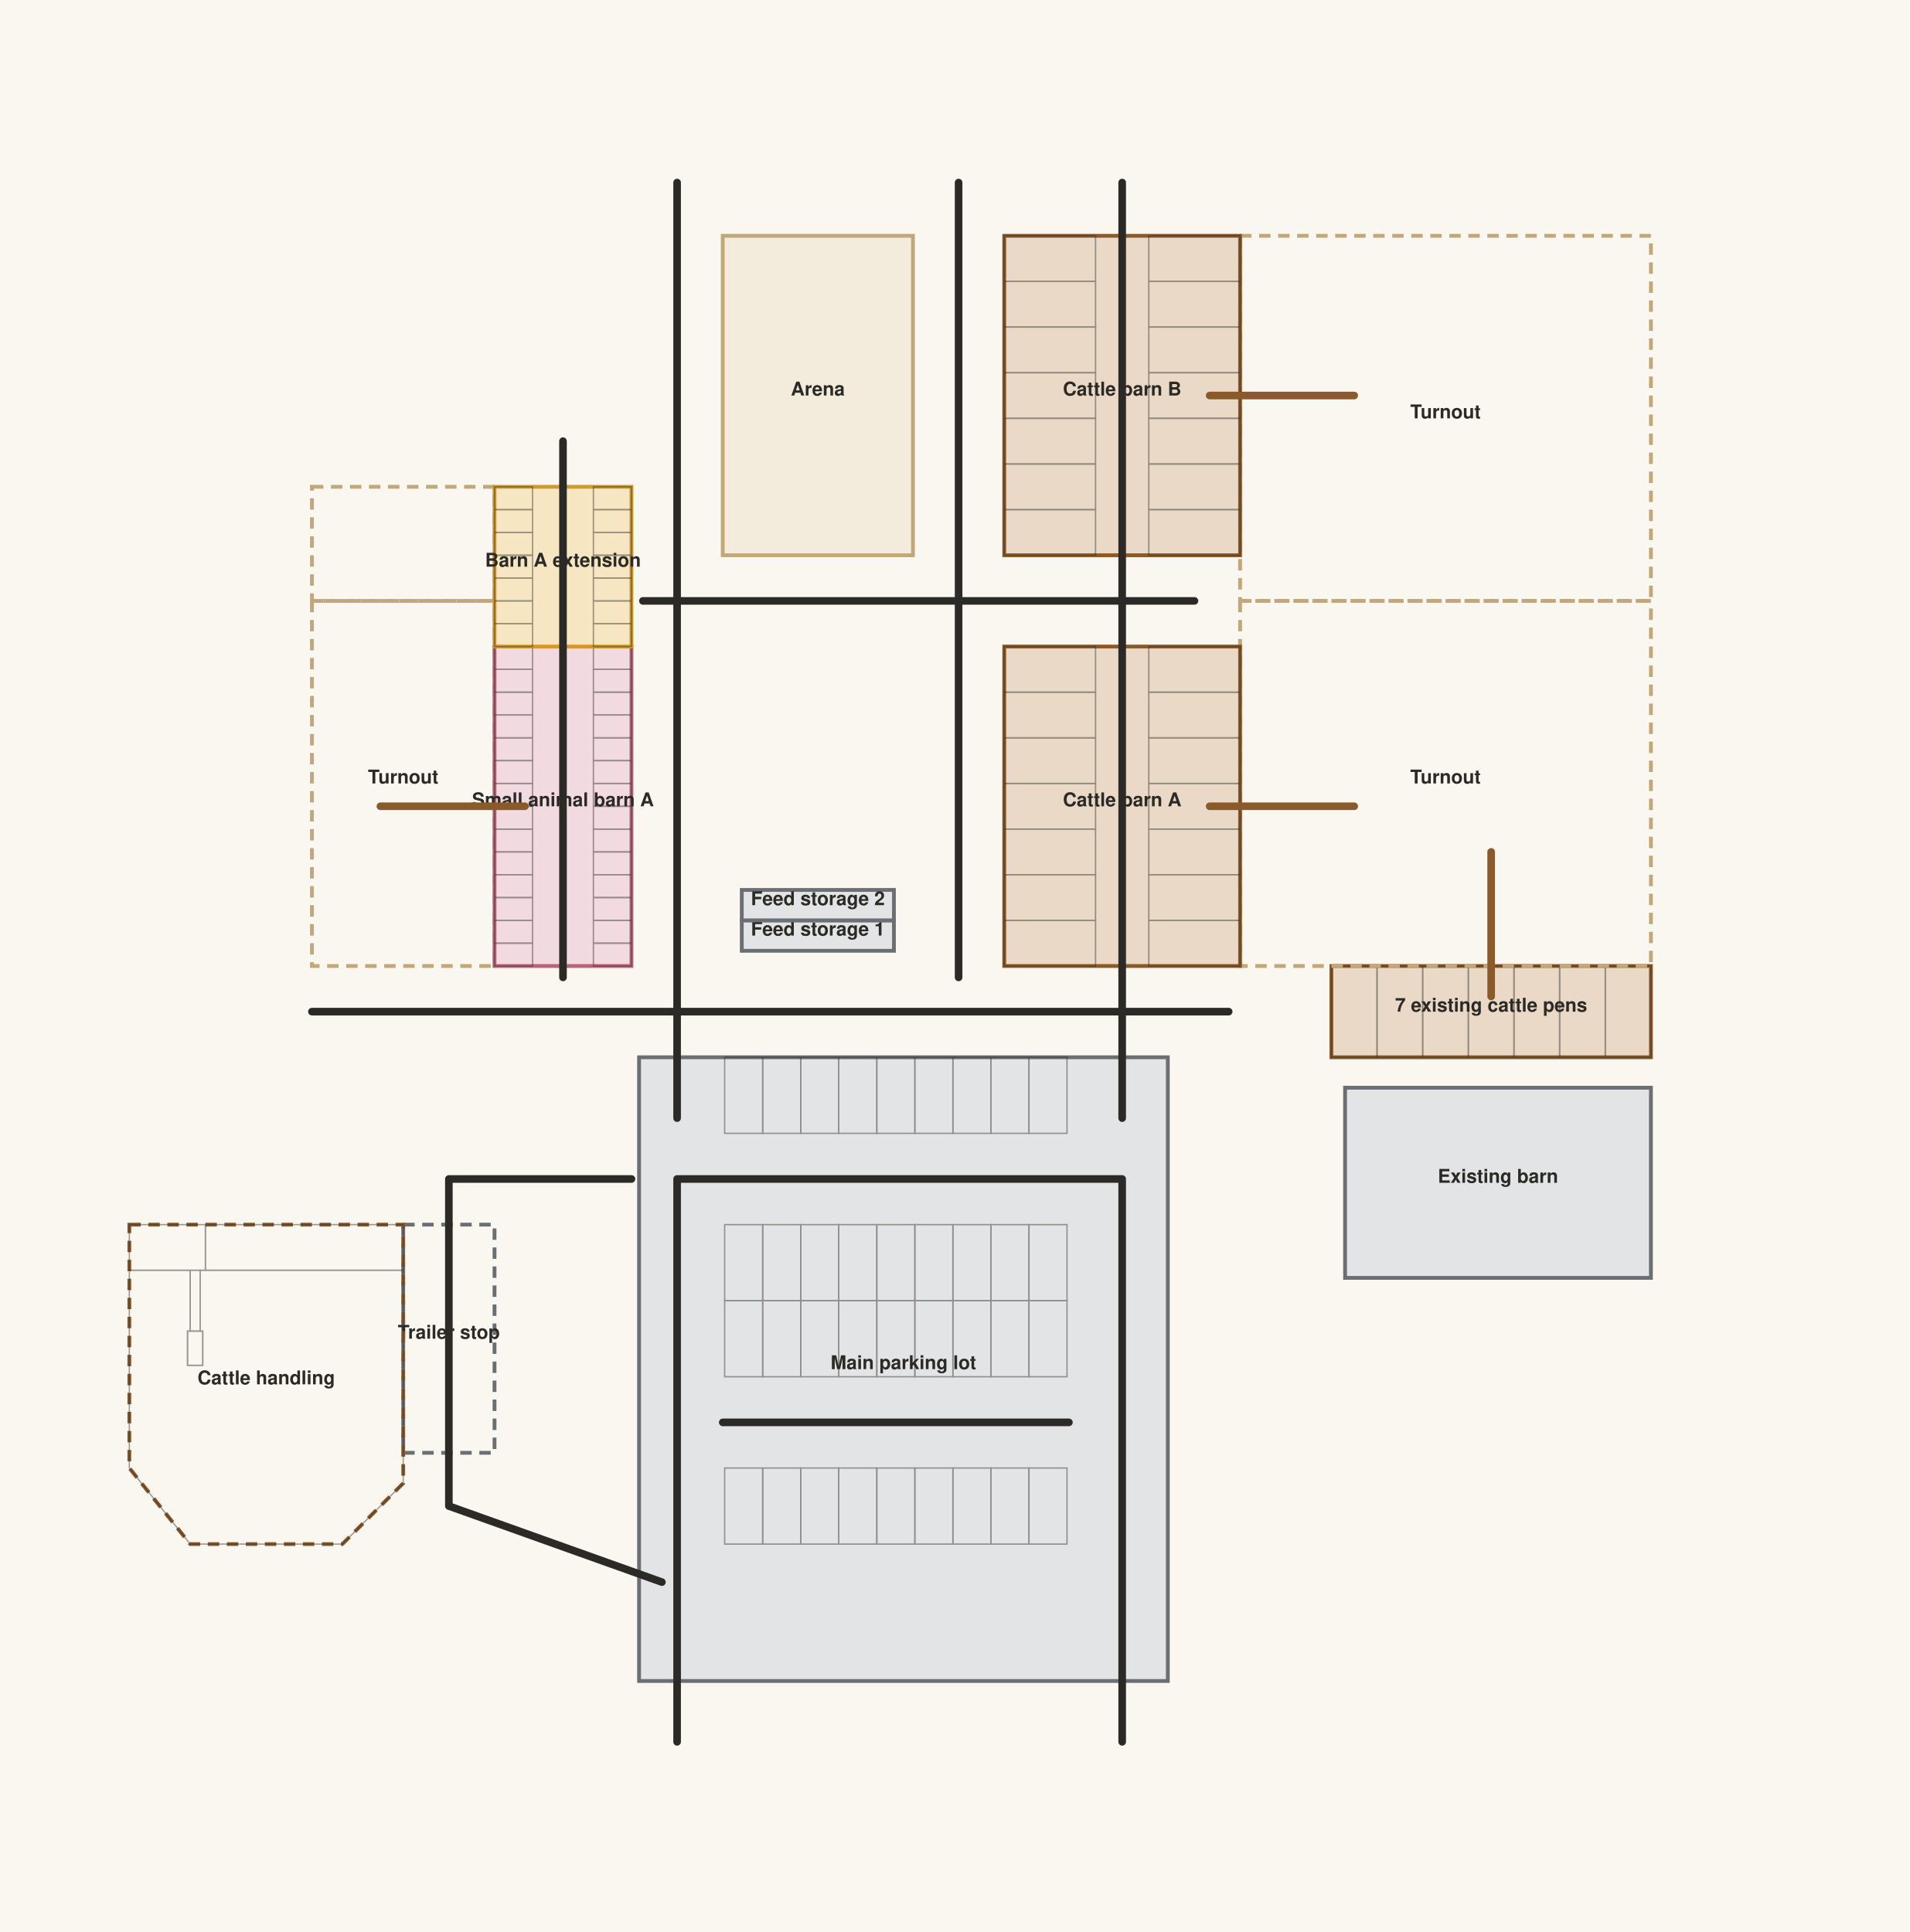
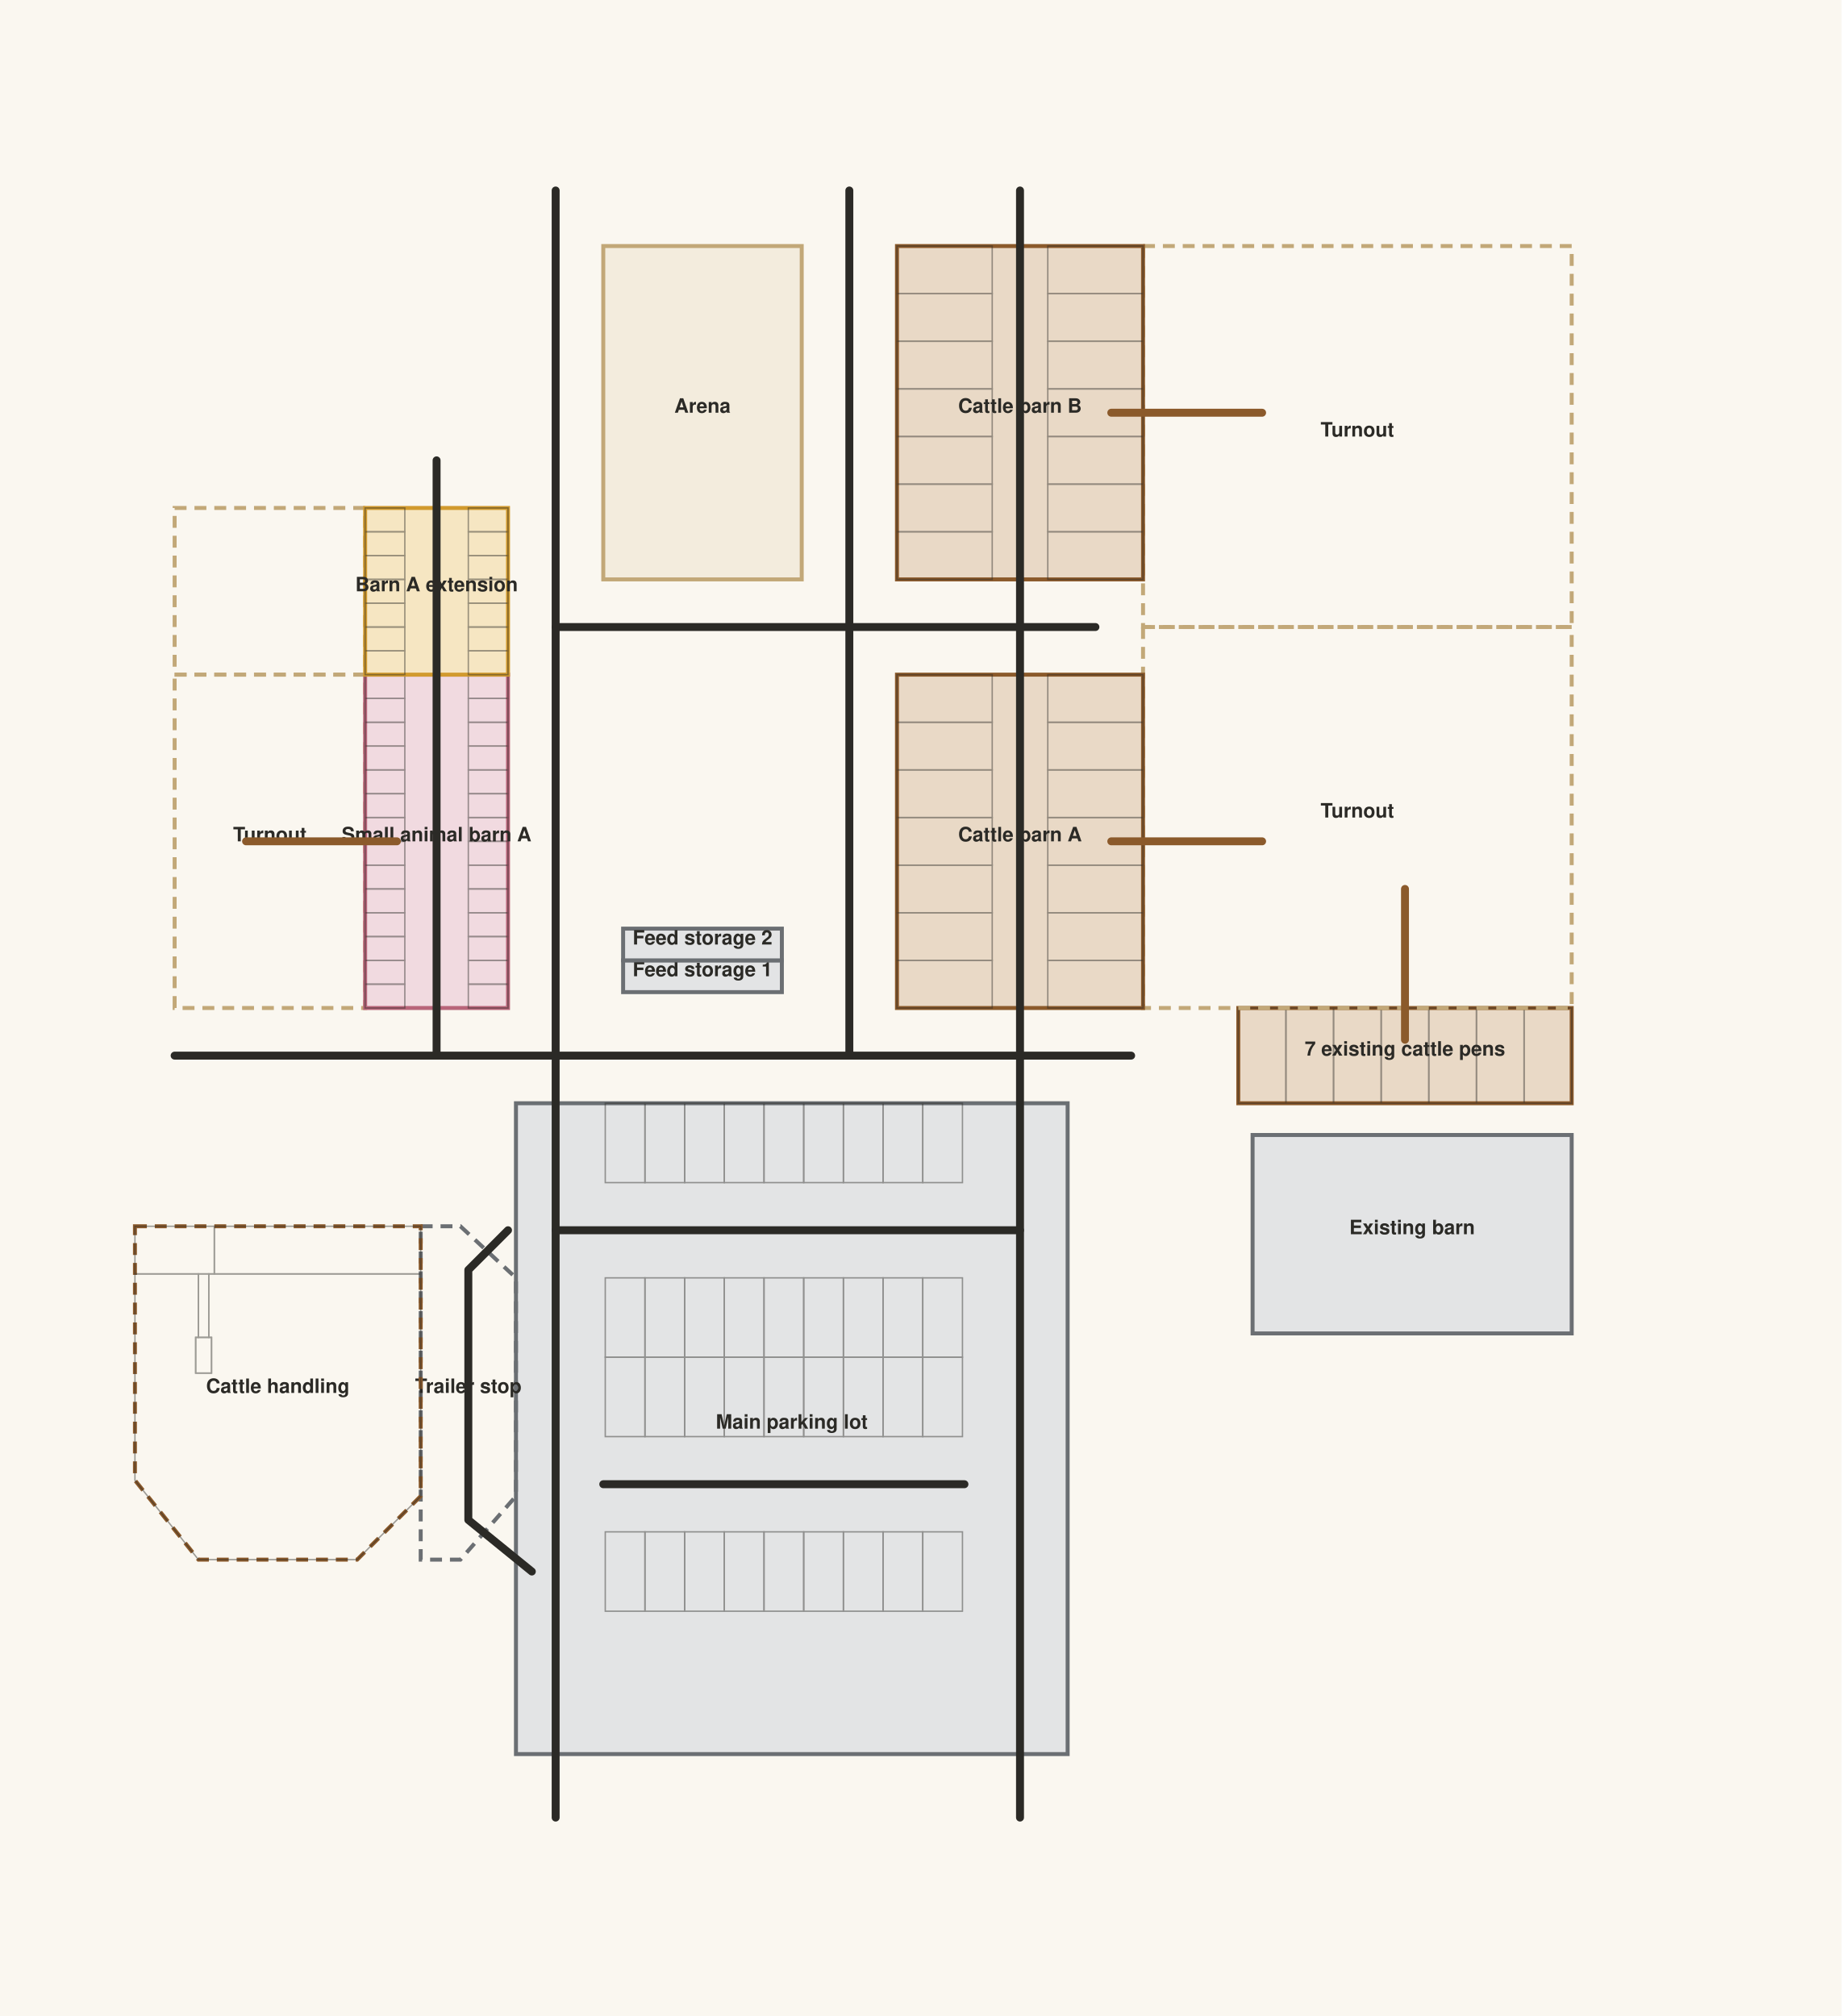
- <svg xmlns="http://www.w3.org/2000/svg" viewBox="-154 -38 502 508" font-family="Avenir Next,Helvetica,Arial,sans-serif">
-   <rect x="-154" y="-38" width="502" height="508" fill="#FAF7F0" />
+ <svg xmlns="http://www.w3.org/2000/svg" viewBox="-116.0 -38 464.0 508" font-family="Avenir Next,Helvetica,Arial,sans-serif">
+   <rect x="-116.0" y="-38" width="464.0" height="508" fill="#FAF7F0" />
  <g id="level-1">
    <g id="existing-barn">
      <rect x="199.6" y="248" width="80.4" height="50" fill="#E3E4E5" stroke="#6B6F73" stroke-width="1" />
      <text x="239.8" y="273.0" text-anchor="middle" font-size="5" font-weight="700" fill="#2B2A26">Existing barn</text>
    </g>
    <g id="existing-pens">
      <rect x="196" y="216" width="84" height="24" fill="#E9D9C6" stroke="#8B5A2B" stroke-width="1" />
      <g fill="none" stroke="#2B2A26" stroke-width=".35" opacity=".45">
        <rect x="196" y="216" width="12" height="24" />
        <rect x="208" y="216" width="12" height="24" />
        <rect x="220" y="216" width="12" height="24" />
        <rect x="232" y="216" width="12" height="24" />
        <rect x="244" y="216" width="12" height="24" />
        <rect x="256" y="216" width="12" height="24" />
        <rect x="268" y="216" width="12" height="24" />
      </g>
      <text x="238.0" y="228.0" text-anchor="middle" font-size="5" font-weight="700" fill="#2B2A26">7 existing cattle pens</text>
    </g>
    <g id="parking">
      <polygon points="14.0,240 153.0,240 153.0,404 14.0,404" fill="#E3E4E5" stroke="#6B6F73" stroke-width="1" />
      <g fill="none" stroke="#2B2A26" stroke-width=".35" opacity=".45">
        <rect x="36.5" y="240" width="10" height="20" />
        <rect x="46.5" y="240" width="10" height="20" />
        <rect x="56.5" y="240" width="10" height="20" />
        <rect x="66.5" y="240" width="10" height="20" />
        <rect x="76.5" y="240" width="10" height="20" />
        <rect x="86.5" y="240" width="10" height="20" />
        <rect x="96.5" y="240" width="10" height="20" />
        <rect x="106.5" y="240" width="10" height="20" />
        <rect x="116.5" y="240" width="10" height="20" />
        <rect x="36.5" y="284" width="10" height="20" />
        <rect x="46.5" y="284" width="10" height="20" />
        <rect x="56.5" y="284" width="10" height="20" />
        <rect x="66.5" y="284" width="10" height="20" />
        <rect x="76.5" y="284" width="10" height="20" />
        <rect x="86.5" y="284" width="10" height="20" />
        <rect x="96.5" y="284" width="10" height="20" />
        <rect x="106.5" y="284" width="10" height="20" />
        <rect x="116.5" y="284" width="10" height="20" />
        <rect x="36.5" y="304" width="10" height="20" />
        <rect x="46.5" y="304" width="10" height="20" />
        <rect x="56.5" y="304" width="10" height="20" />
        <rect x="66.5" y="304" width="10" height="20" />
        <rect x="76.5" y="304" width="10" height="20" />
        <rect x="86.5" y="304" width="10" height="20" />
        <rect x="96.5" y="304" width="10" height="20" />
        <rect x="106.5" y="304" width="10" height="20" />
        <rect x="116.5" y="304" width="10" height="20" />
        <rect x="36.5" y="348" width="10" height="20" />
        <rect x="46.5" y="348" width="10" height="20" />
        <rect x="56.5" y="348" width="10" height="20" />
        <rect x="66.5" y="348" width="10" height="20" />
        <rect x="76.5" y="348" width="10" height="20" />
        <rect x="86.5" y="348" width="10" height="20" />
        <rect x="96.5" y="348" width="10" height="20" />
        <rect x="106.5" y="348" width="10" height="20" />
        <rect x="116.5" y="348" width="10" height="20" />
      </g>
      <text x="83.5" y="322.0" text-anchor="middle" font-size="5" font-weight="700" fill="#2B2A26">Main parking lot</text>
    </g>
    <g id="trailer-stop">
-       <rect x="-48" y="284" width="24" height="60" fill="none" stroke="#6B6F73" stroke-width="1" stroke-dasharray="3 2" />
-       <text x="-36.0" y="314.0" text-anchor="middle" font-size="5" font-weight="700" fill="#2B2A26">Trailer stop</text>
+       <polygon points="-10.0,271 0.0,271 14.0,284 14.0,339 0.0,355 -10.0,355" fill="none" stroke="#6B6F73" stroke-width="1" stroke-dasharray="3 2" />
+       <text x="2.0" y="313.0" text-anchor="middle" font-size="5" font-weight="700" fill="#2B2A26">Trailer stop</text>
    </g>
    <g id="handling">
-       <polygon points="-120,284 -48,284 -48,352 -64,368 -104,368 -120,348" fill="none" stroke="#8B5A2B" stroke-width="1" stroke-dasharray="3 2" />
-       <g fill="none" stroke="#2B2A26" stroke-width=".35" opacity=".45">
-         <polygon points="-120,296 -104,296 -104,312 -104.7,312 -104.7,321 -100.7,321 -100.7,312 -101.4,312 -101.4,296 -48,296 -48,352 -64,368 -104,368 -120,348" />
-         <rect x="-100" y="284" width="52" height="12" />
-         <rect x="-120" y="284" width="20" height="12" />
-         <rect x="-104" y="296" width="2.6" height="16" />
-         <rect x="-104.7" y="312" width="4" height="9" />
-       </g>
-       <text x="-84.0" y="326.0" text-anchor="middle" font-size="5" font-weight="700" fill="#2B2A26">Cattle handling</text>
+       <polygon points="-82.0,271 -10.0,271 -10.0,339 -26.0,355 -66.0,355 -82.0,335" fill="none" stroke="#8B5A2B" stroke-width="1" stroke-dasharray="3 2" />
+       <g fill="none" stroke="#2B2A26" stroke-width=".35" opacity=".45">
+         <polygon points="-82.0,283 -66.0,283 -66.0,299 -66.7,299 -66.7,308 -62.7,308 -62.7,299 -63.4,299 -63.4,283 -10.0,283 -10.0,339 -26.0,355 -66.0,355 -82.0,335" />
+         <rect x="-62.0" y="271" width="52" height="12" />
+         <rect x="-82.0" y="271" width="20" height="12" />
+         <rect x="-66.0" y="283" width="2.6" height="16" />
+         <rect x="-66.7" y="299" width="4" height="9" />
+       </g>
+       <text x="-46.0" y="313.0" text-anchor="middle" font-size="5" font-weight="700" fill="#2B2A26">Cattle handling</text>
    </g>
  </g>
  <g id="level-2">
    <g id="turnout-cattle-a">
      <rect x="172" y="120.0" width="108" height="96.0" fill="none" stroke="#C2A878" stroke-width="1" stroke-dasharray="3 2" />
      <text x="226.0" y="168.0" text-anchor="middle" font-size="5" font-weight="700" fill="#2B2A26">Turnout</text>
    </g>
    <g id="turnout-small-a">
-       <rect x="-72" y="120.0" width="48" height="96.0" fill="none" stroke="#C2A878" stroke-width="1" stroke-dasharray="3 2" />
-       <text x="-48.0" y="168.0" text-anchor="middle" font-size="5" font-weight="700" fill="#2B2A26">Turnout</text>
+       <rect x="-72" y="132" width="48" height="84" fill="none" stroke="#C2A878" stroke-width="1" stroke-dasharray="3 2" />
+       <text x="-48.0" y="174.0" text-anchor="middle" font-size="5" font-weight="700" fill="#2B2A26">Turnout</text>
    </g>
    <g id="cattle-a">
      <rect x="110" y="132" width="62" height="84" fill="#E9D9C6" stroke="#8B5A2B" stroke-width="1" />
      <g fill="none" stroke="#2B2A26" stroke-width=".35" opacity=".45">
        <rect x="110" y="132" width="24" height="12" />
        <rect x="110" y="144" width="24" height="12" />
        <rect x="110" y="156" width="24" height="12" />
        <rect x="110" y="168" width="24" height="12" />
        <rect x="110" y="180" width="24" height="12" />
        <rect x="110" y="192" width="24" height="12" />
        <rect x="110" y="204" width="24" height="12" />
        <rect x="148" y="132" width="24" height="12" />
        <rect x="148" y="144" width="24" height="12" />
        <rect x="148" y="156" width="24" height="12" />
        <rect x="148" y="168" width="24" height="12" />
        <rect x="148" y="180" width="24" height="12" />
        <rect x="148" y="192" width="24" height="12" />
        <rect x="148" y="204" width="24" height="12" />
      </g>
      <text x="141.0" y="174.0" text-anchor="middle" font-size="5" font-weight="700" fill="#2B2A26">Cattle barn A</text>
    </g>
    <g id="small-a">
      <rect x="-24" y="132" width="36" height="84" fill="#F1DAE0" stroke="#B8657A" stroke-width="1" />
      <g fill="none" stroke="#2B2A26" stroke-width=".35" opacity=".45">
        <rect x="-24" y="132" width="10" height="6" />
        <rect x="-24" y="138" width="10" height="6" />
        <rect x="-24" y="144" width="10" height="6" />
        <rect x="-24" y="150" width="10" height="6" />
        <rect x="-24" y="156" width="10" height="6" />
        <rect x="-24" y="162" width="10" height="6" />
        <rect x="-24" y="168" width="10" height="6" />
        <rect x="-24" y="174" width="10" height="6" />
        <rect x="-24" y="180" width="10" height="6" />
        <rect x="-24" y="186" width="10" height="6" />
        <rect x="-24" y="192" width="10" height="6" />
        <rect x="-24" y="198" width="10" height="6" />
        <rect x="-24" y="204" width="10" height="6" />
        <rect x="-24" y="210" width="10" height="6" />
        <rect x="2" y="132" width="10" height="6" />
        <rect x="2" y="138" width="10" height="6" />
        <rect x="2" y="144" width="10" height="6" />
        <rect x="2" y="150" width="10" height="6" />
        <rect x="2" y="156" width="10" height="6" />
        <rect x="2" y="162" width="10" height="6" />
        <rect x="2" y="168" width="10" height="6" />
        <rect x="2" y="174" width="10" height="6" />
        <rect x="2" y="180" width="10" height="6" />
        <rect x="2" y="186" width="10" height="6" />
        <rect x="2" y="192" width="10" height="6" />
        <rect x="2" y="198" width="10" height="6" />
        <rect x="2" y="204" width="10" height="6" />
        <rect x="2" y="210" width="10" height="6" />
      </g>
      <text x="-6.0" y="174.0" text-anchor="middle" font-size="5" font-weight="700" fill="#2B2A26">Small animal barn A</text>
    </g>
    <g id="feed-1">
      <rect x="41" y="204" width="40" height="8" fill="#E3E4E5" stroke="#6B6F73" stroke-width="1" />
      <text x="61.0" y="208.0" text-anchor="middle" font-size="5" font-weight="700" fill="#2B2A26">Feed storage 1</text>
    </g>
  </g>
  <g id="level-3">
    <g id="turnout-small-b">
-       <rect x="-72" y="90" width="48" height="30.0" fill="none" stroke="#C2A878" stroke-width="1" stroke-dasharray="3 2" />
-       <text x="-48.0" y="105.0" text-anchor="middle" font-size="5" font-weight="700" fill="#2B2A26" />
+       <rect x="-72" y="90" width="48" height="42" fill="none" stroke="#C2A878" stroke-width="1" stroke-dasharray="3 2" />
+       <text x="-48.0" y="111.0" text-anchor="middle" font-size="5" font-weight="700" fill="#2B2A26" />
    </g>
    <g id="turnout-cattle-b">
      <rect x="172" y="24" width="108" height="96.0" fill="none" stroke="#C2A878" stroke-width="1" stroke-dasharray="3 2" />
      <text x="226.0" y="72.0" text-anchor="middle" font-size="5" font-weight="700" fill="#2B2A26">Turnout</text>
    </g>
    <g id="cattle-b">
      <rect x="110" y="24" width="62" height="84" fill="#E9D9C6" stroke="#8B5A2B" stroke-width="1" />
      <g fill="none" stroke="#2B2A26" stroke-width=".35" opacity=".45">
        <rect x="110" y="24" width="24" height="12" />
        <rect x="110" y="36" width="24" height="12" />
        <rect x="110" y="48" width="24" height="12" />
        <rect x="110" y="60" width="24" height="12" />
        <rect x="110" y="72" width="24" height="12" />
        <rect x="110" y="84" width="24" height="12" />
        <rect x="110" y="96" width="24" height="12" />
        <rect x="148" y="24" width="24" height="12" />
        <rect x="148" y="36" width="24" height="12" />
        <rect x="148" y="48" width="24" height="12" />
        <rect x="148" y="60" width="24" height="12" />
        <rect x="148" y="72" width="24" height="12" />
        <rect x="148" y="84" width="24" height="12" />
        <rect x="148" y="96" width="24" height="12" />
      </g>
      <text x="141.0" y="66.0" text-anchor="middle" font-size="5" font-weight="700" fill="#2B2A26">Cattle barn B</text>
    </g>
    <g id="small-b">
      <rect x="-24" y="90" width="36" height="42" fill="#F6E6C2" stroke="#D19A2E" stroke-width="1" />
      <g fill="none" stroke="#2B2A26" stroke-width=".35" opacity=".45">
        <rect x="-24" y="90" width="10" height="6" />
        <rect x="-24" y="96" width="10" height="6" />
        <rect x="-24" y="102" width="10" height="6" />
        <rect x="-24" y="108" width="10" height="6" />
        <rect x="-24" y="114" width="10" height="6" />
        <rect x="-24" y="120" width="10" height="6" />
        <rect x="-24" y="126" width="10" height="6" />
        <rect x="2" y="90" width="10" height="6" />
        <rect x="2" y="96" width="10" height="6" />
        <rect x="2" y="102" width="10" height="6" />
        <rect x="2" y="108" width="10" height="6" />
        <rect x="2" y="114" width="10" height="6" />
        <rect x="2" y="120" width="10" height="6" />
        <rect x="2" y="126" width="10" height="6" />
      </g>
      <text x="-6.0" y="111.0" text-anchor="middle" font-size="5" font-weight="700" fill="#2B2A26">Barn A extension</text>
    </g>
    <g id="arena">
      <rect x="36" y="24" width="50" height="84" fill="#F3ECDD" stroke="#C2A878" stroke-width="1" />
      <text x="61.0" y="66.0" text-anchor="middle" font-size="5" font-weight="700" fill="#2B2A26">Arena</text>
    </g>
    <g id="feed-2">
      <rect x="41" y="196" width="40" height="8" fill="#E3E4E5" stroke="#6B6F73" stroke-width="1" />
      <text x="61.0" y="200.0" text-anchor="middle" font-size="5" font-weight="700" fill="#2B2A26">Feed storage 2</text>
    </g>
  </g>
  <g id="drives" />
  <g id="circulation">
-     <polyline id="lane-west" points="24.0,10 24.0,256" fill="none" stroke="#2B2A26" stroke-width="2" stroke-linecap="round" stroke-linejoin="round" />
-     <polyline id="lane-east" points="98.0,10 98.0,219" fill="none" stroke="#2B2A26" stroke-width="2" stroke-linecap="round" stroke-linejoin="round" />
+     <polyline id="lane-west" points="24.0,10 24.0,272" fill="none" stroke="#2B2A26" stroke-width="2" stroke-linecap="round" stroke-linejoin="round" />
+     <polyline id="lane-east" points="98.0,10 98.0,228.0" fill="none" stroke="#2B2A26" stroke-width="2" stroke-linecap="round" stroke-linejoin="round" />
    <polyline id="drive-cross" points="-72,228.0 169,228.0" fill="none" stroke="#2B2A26" stroke-width="2" stroke-linecap="round" stroke-linejoin="round" />
-     <polyline id="lane-mid" points="15,120.0 160,120.0" fill="none" stroke="#2B2A26" stroke-width="2" stroke-linecap="round" stroke-linejoin="round" />
-     <polyline id="aisle-cattle" points="141.0,10 141.0,256" fill="none" stroke="#2B2A26" stroke-width="2" stroke-linecap="round" stroke-linejoin="round" />
-     <polyline id="aisle-small" points="-6.0,78 -6.0,219" fill="none" stroke="#2B2A26" stroke-width="2" stroke-linecap="round" stroke-linejoin="round" />
+     <polyline id="lane-mid" points="24.0,120.0 160,120.0" fill="none" stroke="#2B2A26" stroke-width="2" stroke-linecap="round" stroke-linejoin="round" />
+     <polyline id="aisle-cattle" points="141.0,10 141.0,272" fill="none" stroke="#2B2A26" stroke-width="2" stroke-linecap="round" stroke-linejoin="round" />
+     <polyline id="aisle-small" points="-6.0,78 -6.0,228.0" fill="none" stroke="#2B2A26" stroke-width="2" stroke-linecap="round" stroke-linejoin="round" />
    <polyline id="loop-parking" points="141.0,420 141.0,272 24.0,272 24.0,420" fill="none" stroke="#2B2A26" stroke-width="2" stroke-linecap="round" stroke-linejoin="round" />
    <polyline id="loop-mid" points="127.0,336 36.0,336" fill="none" stroke="#2B2A26" stroke-width="2" stroke-linecap="round" stroke-linejoin="round" />
-     <polyline id="trailers" points="12.0,272 -36.0,272 -36.0,358 20.0,378" fill="none" stroke="#2B2A26" stroke-width="2" stroke-linecap="round" stroke-linejoin="round" />
+     <polyline id="trailers" points="12.0,272 2.0,282 2.0,345 18.0,358" fill="none" stroke="#2B2A26" stroke-width="2" stroke-linecap="round" stroke-linejoin="round" />
    <polyline id="an-cattle-a" points="164,174.0 202,174.0" fill="none" stroke="#8B5A2B" stroke-width="2" stroke-linecap="round" stroke-linejoin="round" />
    <polyline id="an-cattle-b" points="164,66.0 202,66.0" fill="none" stroke="#8B5A2B" stroke-width="2" stroke-linecap="round" stroke-linejoin="round" />
    <polyline id="an-small-a" points="-16,174.0 -54,174.0" fill="none" stroke="#8B5A2B" stroke-width="2" stroke-linecap="round" stroke-linejoin="round" />
    <polyline id="an-pens" points="238.0,224 238.0,186" fill="none" stroke="#8B5A2B" stroke-width="2" stroke-linecap="round" stroke-linejoin="round" />
  </g>
</svg>
